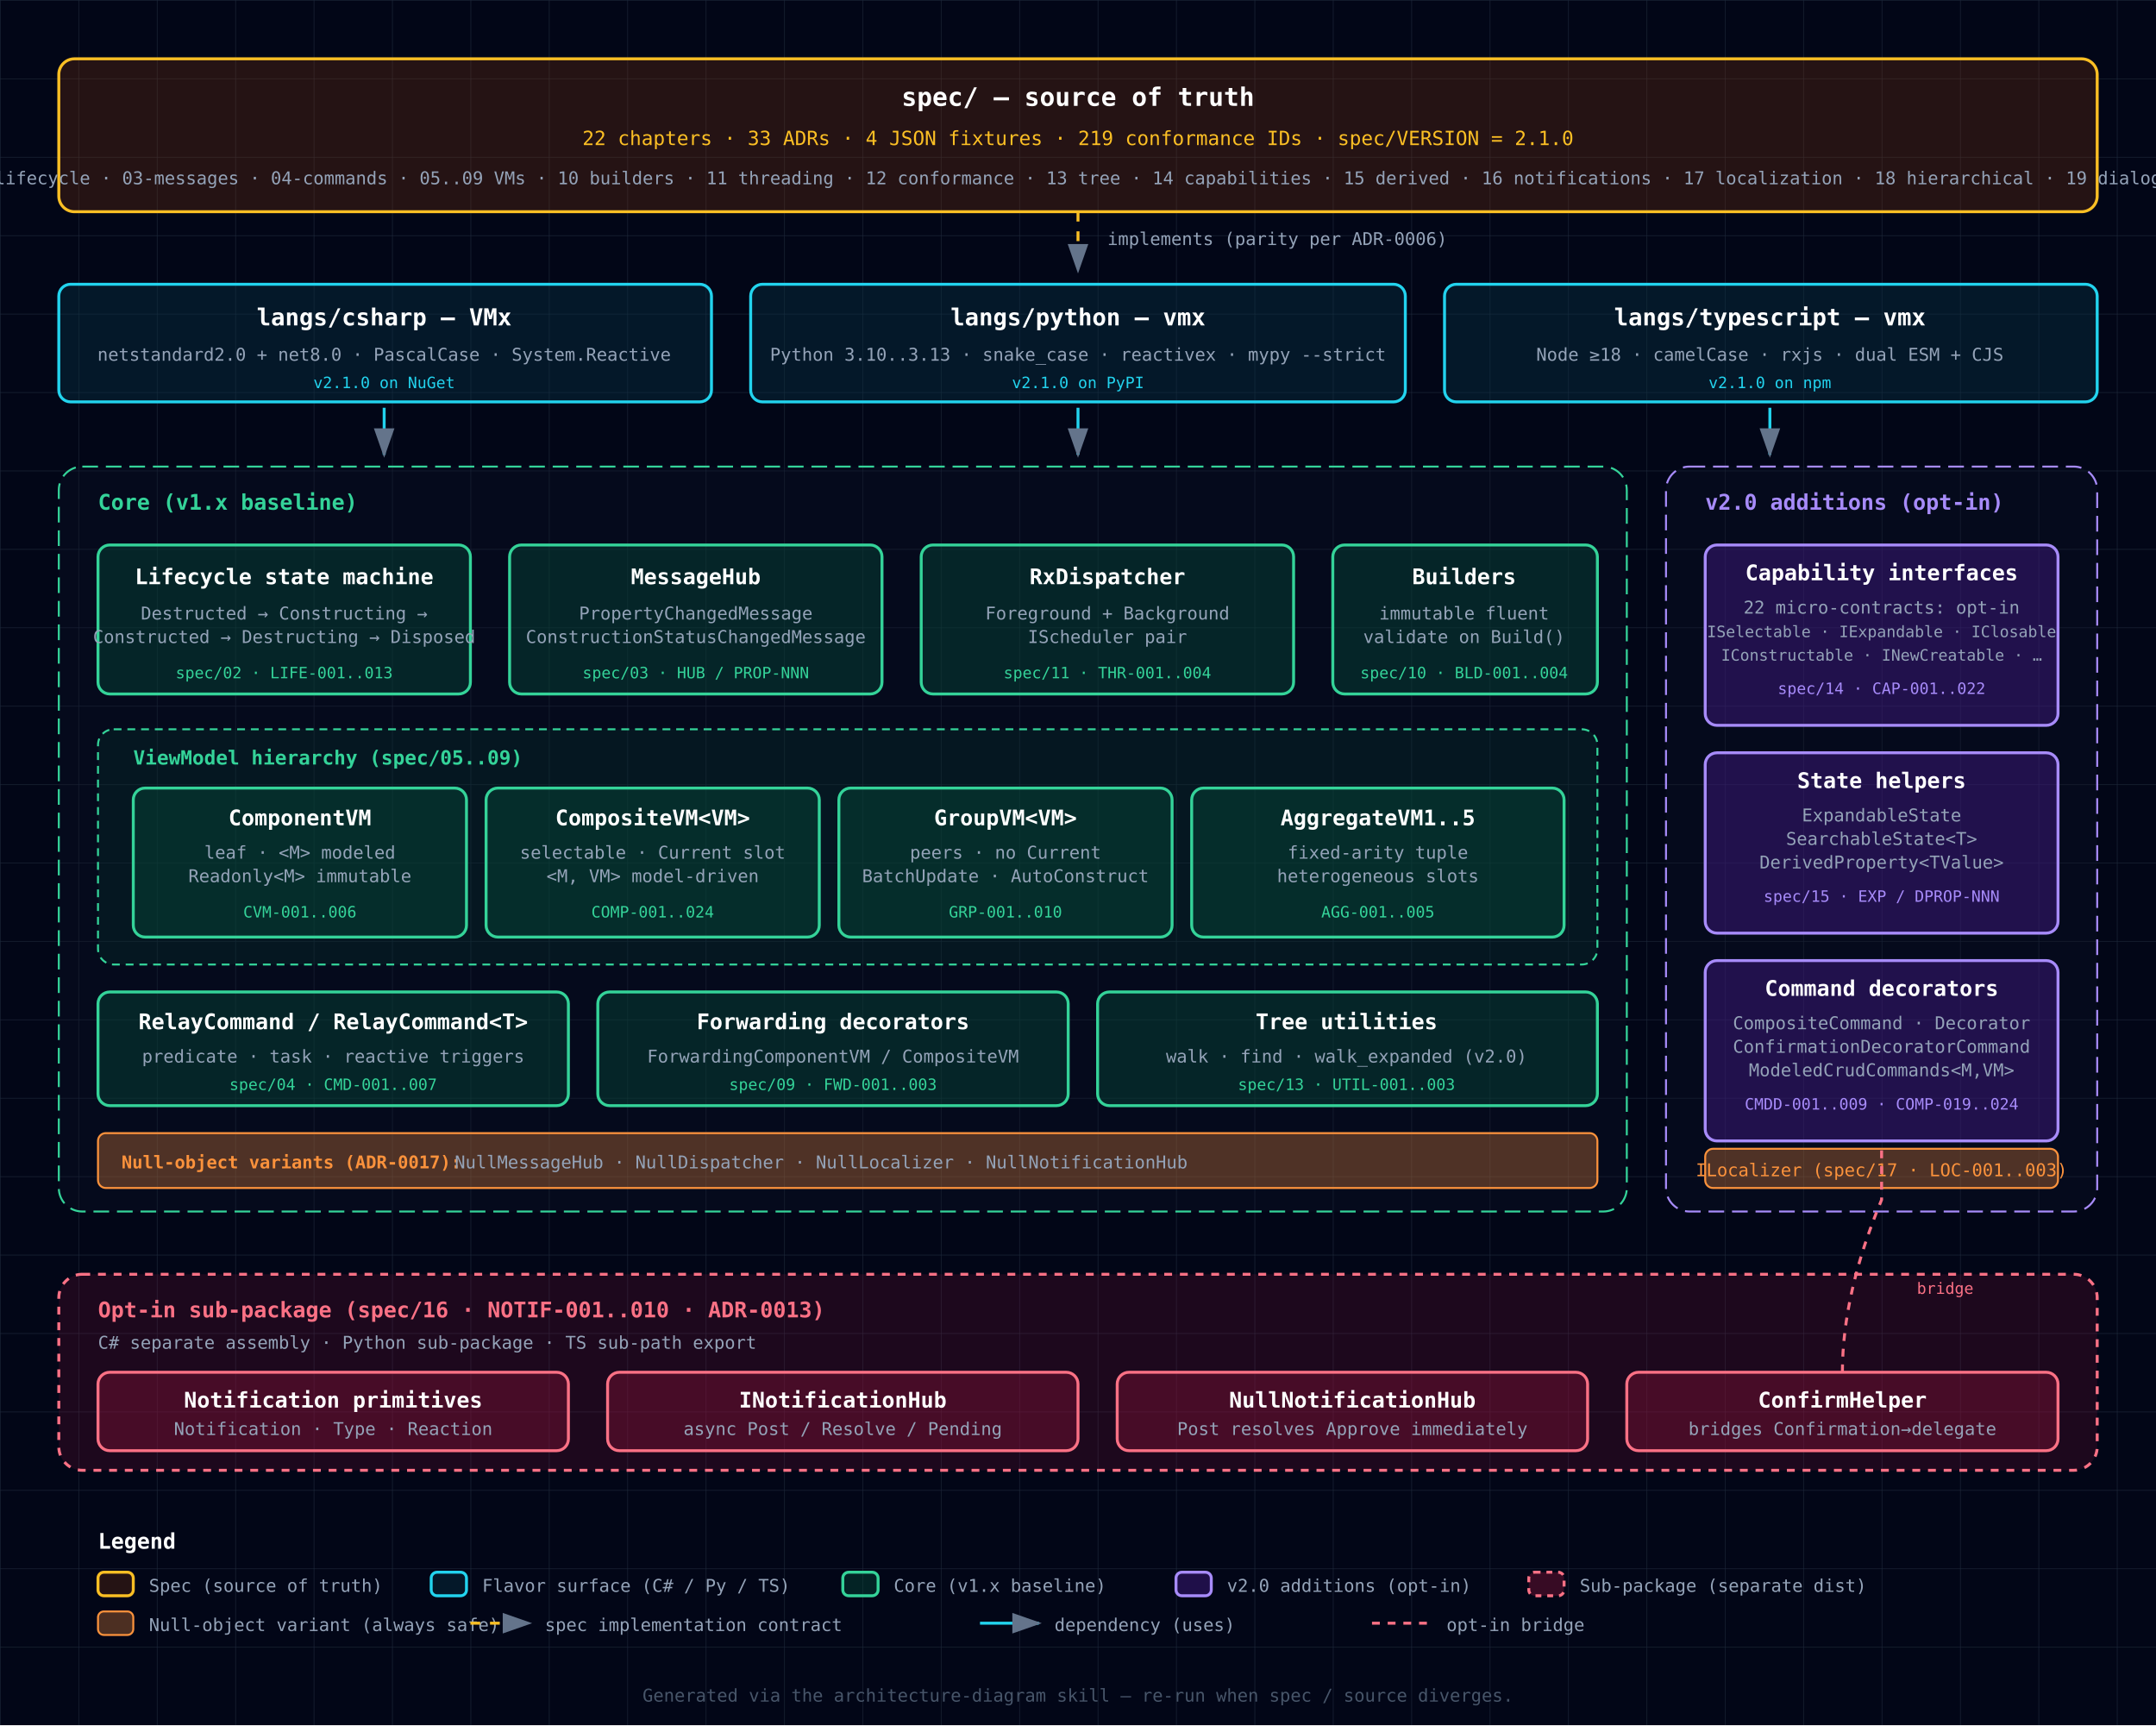
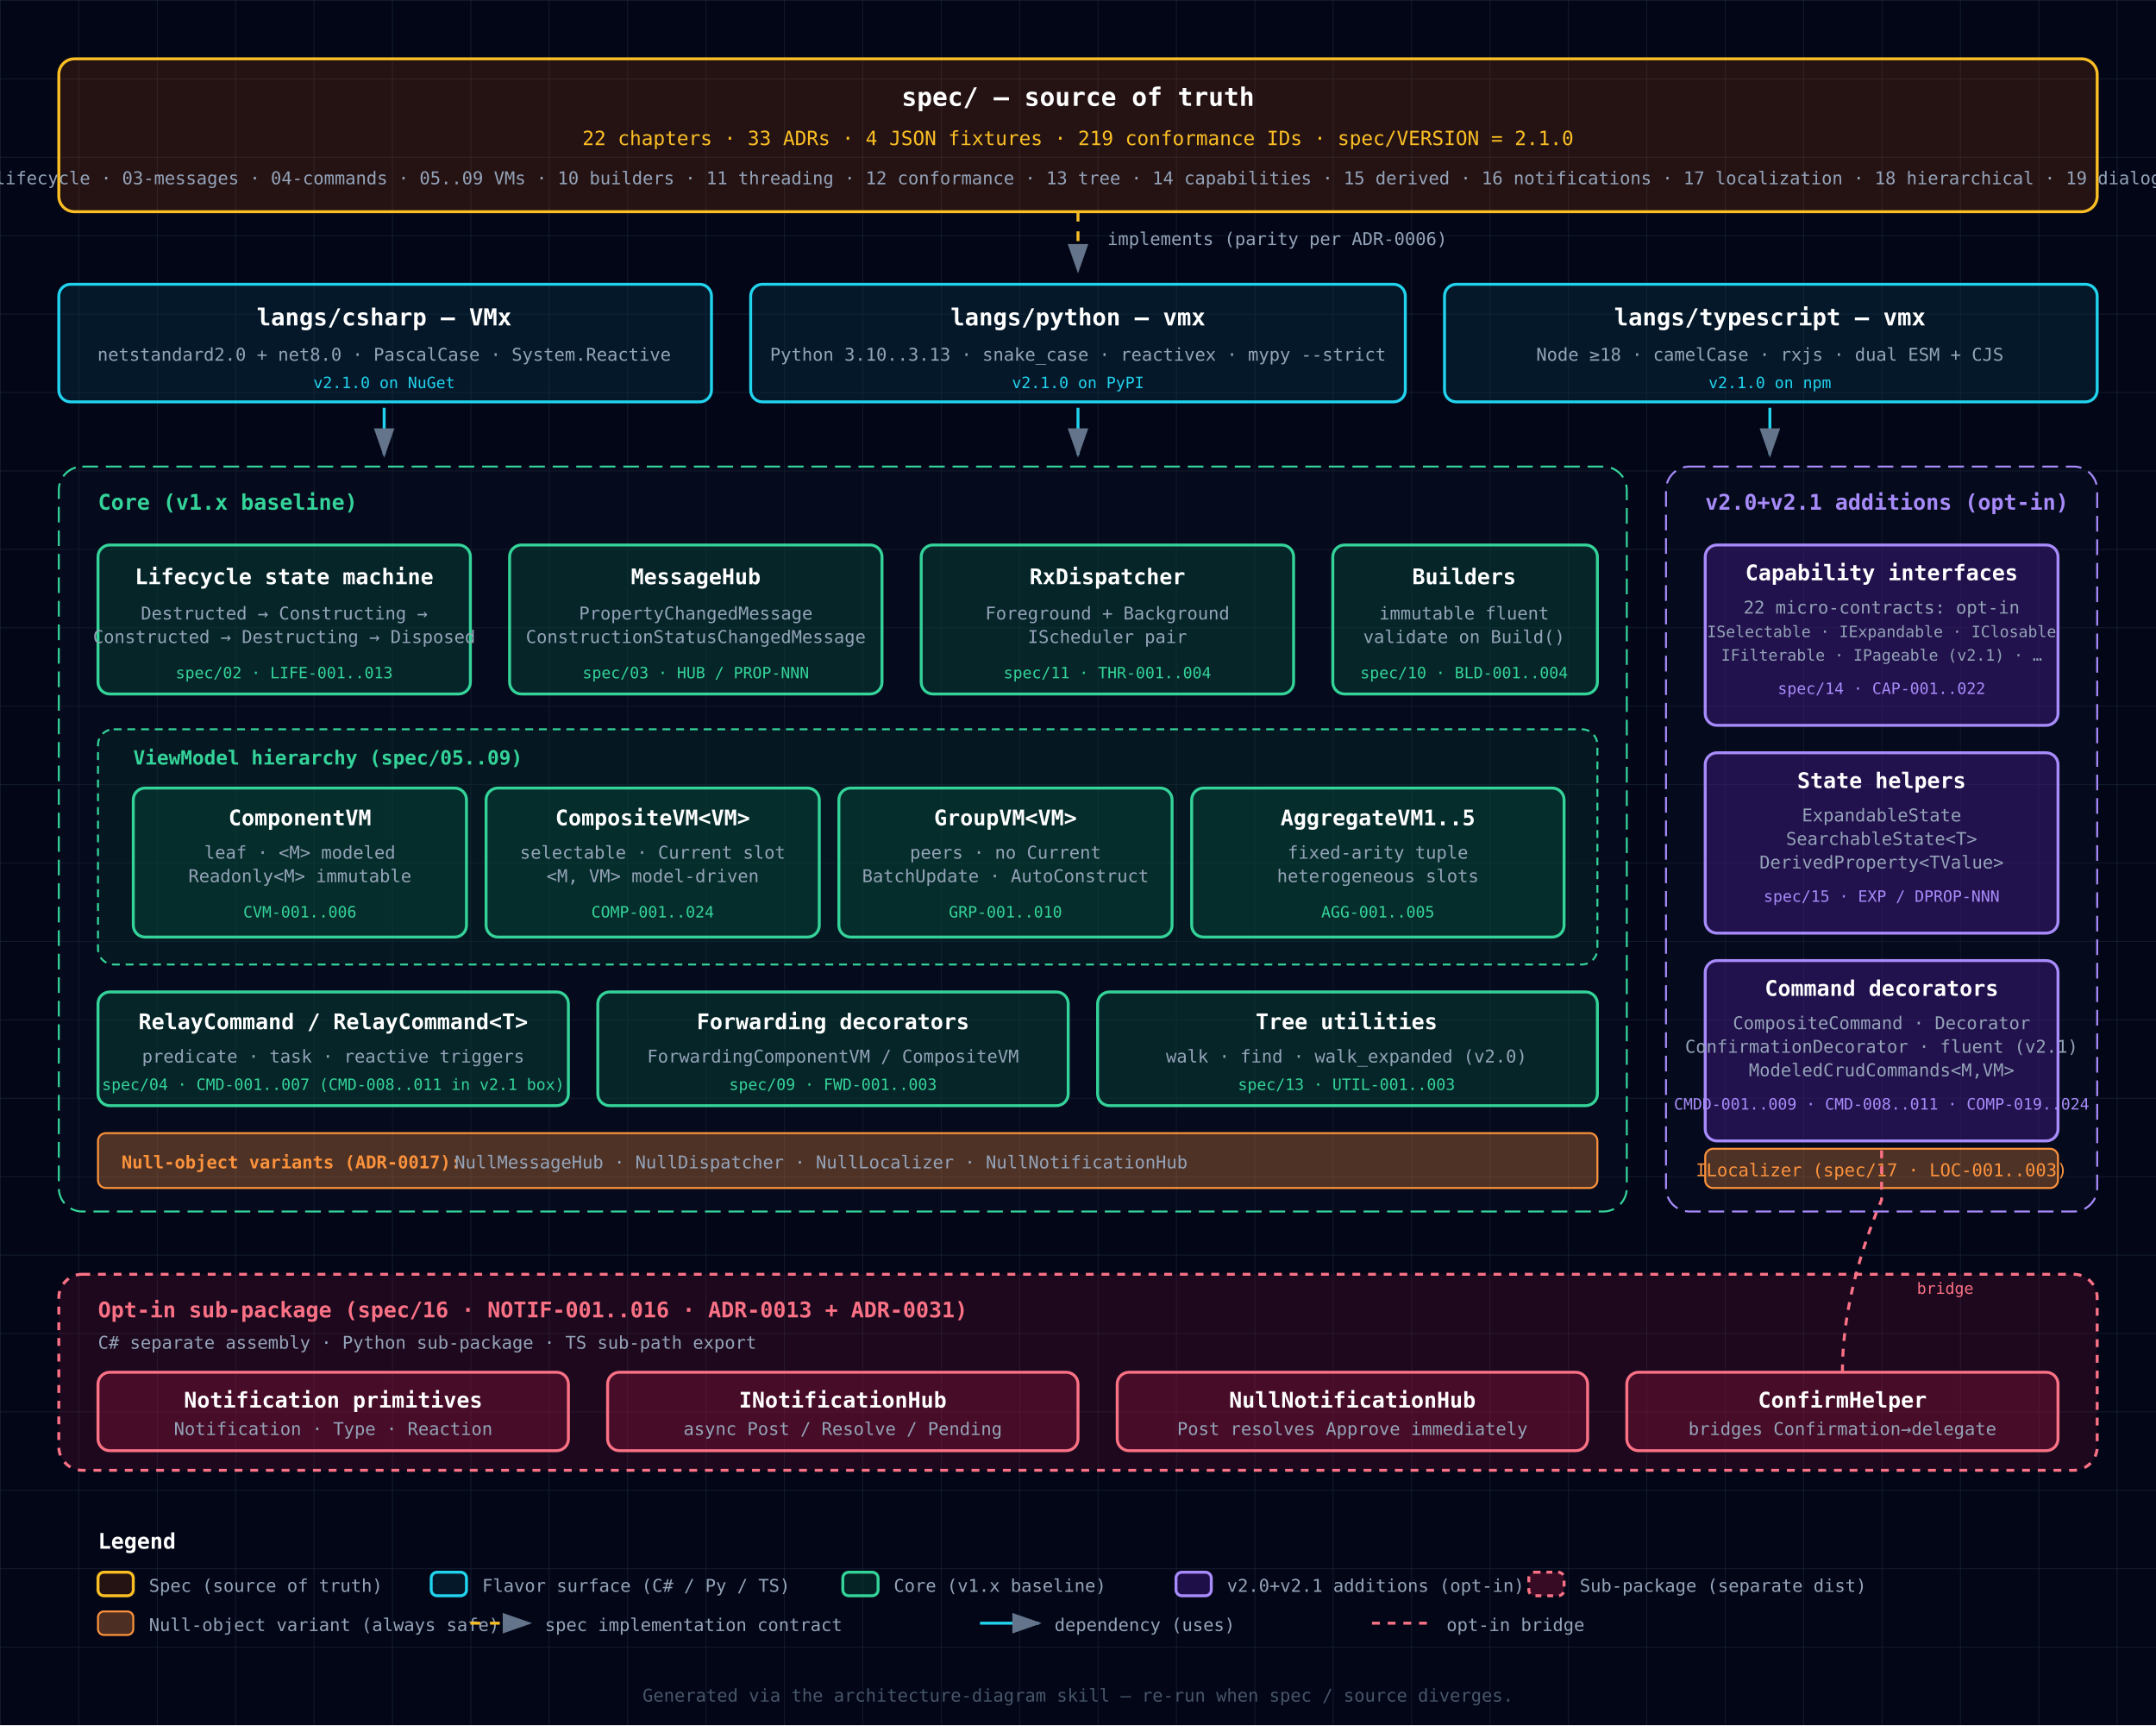
<svg xmlns="http://www.w3.org/2000/svg" viewBox="0 0 1100 880" width="1100" height="880" font-family="ui-monospace, 'JetBrains Mono', Menlo, Consolas, monospace">
  <defs>
    <marker id="arrowhead" markerWidth="10" markerHeight="7" refX="9" refY="3.5" orient="auto">
      <polygon points="0 0, 10 3.5, 0 7" fill="#64748b" />
    </marker>
    <pattern id="grid" width="40" height="40" patternUnits="userSpaceOnUse">
      <path d="M 40 0 L 0 0 0 40" fill="none" stroke="#1e293b" stroke-width="0.5" />
    </pattern>
  </defs>
  <rect width="100%" height="100%" fill="#020617" />
  <rect width="100%" height="100%" fill="url(#grid)" />
  <rect x="30" y="30" width="1040" height="78" rx="8" fill="rgba(120, 53, 15, 0.3)" stroke="#fbbf24" stroke-width="1.5" />
  <text x="550" y="54" fill="white" font-size="13" font-weight="700" text-anchor="middle">spec/ — source of truth</text>
  <text x="550" y="74" fill="#fbbf24" font-size="10" text-anchor="middle">22 chapters · 33 ADRs · 4 JSON fixtures · 219 conformance IDs · spec/VERSION = 2.1.0</text>
  <text x="550" y="94" fill="#94a3b8" font-size="9" text-anchor="middle">00-overview · 01-concepts · 02-lifecycle · 03-messages · 04-commands · 05..09 VMs · 10 builders · 11 threading · 12 conformance · 13 tree · 14 capabilities · 15 derived · 16 notifications · 17 localization · 18 hierarchical · 19 dialogs · 20 form-vm · 21 collections</text>
  <line x1="550" y1="108" x2="550" y2="138" stroke="#fbbf24" stroke-width="1.5" stroke-dasharray="5,5" marker-end="url(#arrowhead)" />
  <text x="565" y="125" fill="#94a3b8" font-size="9">implements (parity per ADR-0006)</text>
  <rect x="30" y="145" width="333" height="60" rx="6" fill="rgba(8, 51, 68, 0.4)" stroke="#22d3ee" stroke-width="1.5" />
  <text x="196" y="166" fill="white" font-size="12" font-weight="600" text-anchor="middle">langs/csharp — VMx</text>
  <text x="196" y="184" fill="#94a3b8" font-size="9" text-anchor="middle">netstandard2.0 + net8.0 · PascalCase · System.Reactive</text>
  <text x="196" y="198" fill="#22d3ee" font-size="8" text-anchor="middle">v2.1.0 on NuGet</text>
  <rect x="383" y="145" width="334" height="60" rx="6" fill="rgba(8, 51, 68, 0.4)" stroke="#22d3ee" stroke-width="1.5" />
  <text x="550" y="166" fill="white" font-size="12" font-weight="600" text-anchor="middle">langs/python — vmx</text>
  <text x="550" y="184" fill="#94a3b8" font-size="9" text-anchor="middle">Python 3.10..3.13 · snake_case · reactivex · mypy --strict</text>
  <text x="550" y="198" fill="#22d3ee" font-size="8" text-anchor="middle">v2.1.0 on PyPI</text>
  <rect x="737" y="145" width="333" height="60" rx="6" fill="rgba(8, 51, 68, 0.4)" stroke="#22d3ee" stroke-width="1.5" />
  <text x="903" y="166" fill="white" font-size="12" font-weight="600" text-anchor="middle">langs/typescript — vmx</text>
  <text x="903" y="184" fill="#94a3b8" font-size="9" text-anchor="middle">Node ≥18 · camelCase · rxjs · dual ESM + CJS</text>
  <text x="903" y="198" fill="#22d3ee" font-size="8" text-anchor="middle">v2.1.0 on npm</text>
  <line x1="196" y1="208" x2="196" y2="232" stroke="#22d3ee" stroke-width="1.5" marker-end="url(#arrowhead)" />
  <line x1="550" y1="208" x2="550" y2="232" stroke="#22d3ee" stroke-width="1.5" marker-end="url(#arrowhead)" />
  <line x1="903" y1="208" x2="903" y2="232" stroke="#22d3ee" stroke-width="1.5" marker-end="url(#arrowhead)" />
  <rect x="30" y="238" width="800" height="380" rx="12" fill="rgba(15, 23, 42, 0.3)" stroke="#34d399" stroke-width="1" stroke-dasharray="8,4" />
  <text x="50" y="260" fill="#34d399" font-size="11" font-weight="700">Core (v1.x baseline)</text>
  <rect x="50" y="278" width="190" height="76" rx="6" fill="rgba(6, 78, 59, 0.4)" stroke="#34d399" stroke-width="1.5" />
  <text x="145" y="298" fill="white" font-size="11" font-weight="600" text-anchor="middle">Lifecycle state machine</text>
  <text x="145" y="316" fill="#94a3b8" font-size="9" text-anchor="middle">Destructed → Constructing →</text>
  <text x="145" y="328" fill="#94a3b8" font-size="9" text-anchor="middle">Constructed → Destructing → Disposed</text>
  <text x="145" y="346" fill="#34d399" font-size="8" text-anchor="middle">spec/02 · LIFE-001..013</text>
  <rect x="260" y="278" width="190" height="76" rx="6" fill="rgba(6, 78, 59, 0.4)" stroke="#34d399" stroke-width="1.5" />
  <text x="355" y="298" fill="white" font-size="11" font-weight="600" text-anchor="middle">MessageHub</text>
  <text x="355" y="316" fill="#94a3b8" font-size="9" text-anchor="middle">PropertyChangedMessage</text>
  <text x="355" y="328" fill="#94a3b8" font-size="9" text-anchor="middle">ConstructionStatusChangedMessage</text>
  <text x="355" y="346" fill="#34d399" font-size="8" text-anchor="middle">spec/03 · HUB / PROP-NNN</text>
  <rect x="470" y="278" width="190" height="76" rx="6" fill="rgba(6, 78, 59, 0.4)" stroke="#34d399" stroke-width="1.5" />
  <text x="565" y="298" fill="white" font-size="11" font-weight="600" text-anchor="middle">RxDispatcher</text>
  <text x="565" y="316" fill="#94a3b8" font-size="9" text-anchor="middle">Foreground + Background</text>
  <text x="565" y="328" fill="#94a3b8" font-size="9" text-anchor="middle">IScheduler pair</text>
  <text x="565" y="346" fill="#34d399" font-size="8" text-anchor="middle">spec/11 · THR-001..004</text>
  <rect x="680" y="278" width="135" height="76" rx="6" fill="rgba(6, 78, 59, 0.4)" stroke="#34d399" stroke-width="1.5" />
  <text x="747" y="298" fill="white" font-size="11" font-weight="600" text-anchor="middle">Builders</text>
  <text x="747" y="316" fill="#94a3b8" font-size="9" text-anchor="middle">immutable fluent</text>
  <text x="747" y="328" fill="#94a3b8" font-size="9" text-anchor="middle">validate on Build()</text>
  <text x="747" y="346" fill="#34d399" font-size="8" text-anchor="middle">spec/10 · BLD-001..004</text>
  <rect x="50" y="372" width="765" height="120" rx="8" fill="rgba(6, 78, 59, 0.2)" stroke="#34d399" stroke-width="1" stroke-dasharray="4,3" />
  <text x="68" y="390" fill="#34d399" font-size="10" font-weight="700">ViewModel hierarchy (spec/05..09)</text>
  <rect x="68" y="402" width="170" height="76" rx="6" fill="rgba(6, 78, 59, 0.4)" stroke="#34d399" stroke-width="1.5" />
  <text x="153" y="421" fill="white" font-size="11" font-weight="600" text-anchor="middle">ComponentVM</text>
  <text x="153" y="438" fill="#94a3b8" font-size="9" text-anchor="middle">leaf · &lt;M&gt; modeled</text>
  <text x="153" y="450" fill="#94a3b8" font-size="9" text-anchor="middle">Readonly&lt;M&gt; immutable</text>
  <text x="153" y="468" fill="#34d399" font-size="8" text-anchor="middle">CVM-001..006</text>
  <rect x="248" y="402" width="170" height="76" rx="6" fill="rgba(6, 78, 59, 0.4)" stroke="#34d399" stroke-width="1.5" />
  <text x="333" y="421" fill="white" font-size="11" font-weight="600" text-anchor="middle">CompositeVM&lt;VM&gt;</text>
  <text x="333" y="438" fill="#94a3b8" font-size="9" text-anchor="middle">selectable · Current slot</text>
  <text x="333" y="450" fill="#94a3b8" font-size="9" text-anchor="middle">&lt;M, VM&gt; model-driven</text>
  <text x="333" y="468" fill="#34d399" font-size="8" text-anchor="middle">COMP-001..024</text>
  <rect x="428" y="402" width="170" height="76" rx="6" fill="rgba(6, 78, 59, 0.4)" stroke="#34d399" stroke-width="1.5" />
  <text x="513" y="421" fill="white" font-size="11" font-weight="600" text-anchor="middle">GroupVM&lt;VM&gt;</text>
  <text x="513" y="438" fill="#94a3b8" font-size="9" text-anchor="middle">peers · no Current</text>
  <text x="513" y="450" fill="#94a3b8" font-size="9" text-anchor="middle">BatchUpdate · AutoConstruct</text>
  <text x="513" y="468" fill="#34d399" font-size="8" text-anchor="middle">GRP-001..010</text>
  <rect x="608" y="402" width="190" height="76" rx="6" fill="rgba(6, 78, 59, 0.4)" stroke="#34d399" stroke-width="1.5" />
  <text x="703" y="421" fill="white" font-size="11" font-weight="600" text-anchor="middle">AggregateVM1..5</text>
  <text x="703" y="438" fill="#94a3b8" font-size="9" text-anchor="middle">fixed-arity tuple</text>
  <text x="703" y="450" fill="#94a3b8" font-size="9" text-anchor="middle">heterogeneous slots</text>
  <text x="703" y="468" fill="#34d399" font-size="8" text-anchor="middle">AGG-001..005</text>
  <rect x="50" y="506" width="240" height="58" rx="6" fill="rgba(6, 78, 59, 0.4)" stroke="#34d399" stroke-width="1.5" />
  <text x="170" y="525" fill="white" font-size="11" font-weight="600" text-anchor="middle">RelayCommand / RelayCommand&lt;T&gt;</text>
  <text x="170" y="542" fill="#94a3b8" font-size="9" text-anchor="middle">predicate · task · reactive triggers</text>
-   <text x="170" y="556" fill="#34d399" font-size="8" text-anchor="middle">spec/04 · CMD-001..007</text>
+   <text x="170" y="556" fill="#34d399" font-size="8" text-anchor="middle">spec/04 · CMD-001..007 (CMD-008..011 in v2.1 box)</text>
  <rect x="305" y="506" width="240" height="58" rx="6" fill="rgba(6, 78, 59, 0.4)" stroke="#34d399" stroke-width="1.5" />
  <text x="425" y="525" fill="white" font-size="11" font-weight="600" text-anchor="middle">Forwarding decorators</text>
  <text x="425" y="542" fill="#94a3b8" font-size="9" text-anchor="middle">ForwardingComponentVM / CompositeVM</text>
  <text x="425" y="556" fill="#34d399" font-size="8" text-anchor="middle">spec/09 · FWD-001..003</text>
  <rect x="560" y="506" width="255" height="58" rx="6" fill="rgba(6, 78, 59, 0.4)" stroke="#34d399" stroke-width="1.5" />
  <text x="687" y="525" fill="white" font-size="11" font-weight="600" text-anchor="middle">Tree utilities</text>
  <text x="687" y="542" fill="#94a3b8" font-size="9" text-anchor="middle">walk · find · walk_expanded (v2.0)</text>
  <text x="687" y="556" fill="#34d399" font-size="8" text-anchor="middle">spec/13 · UTIL-001..003</text>
  <rect x="50" y="578" width="765" height="28" rx="4" fill="rgba(251, 146, 60, 0.3)" stroke="#fb923c" stroke-width="1" />
  <text x="62" y="596" fill="#fb923c" font-size="9" font-weight="600">Null-object variants (ADR-0017):</text>
  <text x="232" y="596" fill="#94a3b8" font-size="9">NullMessageHub  ·  NullDispatcher  ·  NullLocalizer  ·  NullNotificationHub</text>
  <rect x="850" y="238" width="220" height="380" rx="12" fill="rgba(15, 23, 42, 0.3)" stroke="#a78bfa" stroke-width="1" stroke-dasharray="8,4" />
-   <text x="870" y="260" fill="#a78bfa" font-size="11" font-weight="700">v2.0 additions (opt-in)</text>
+   <text x="870" y="260" fill="#a78bfa" font-size="11" font-weight="700">v2.0+v2.1 additions (opt-in)</text>
  <rect x="870" y="278" width="180" height="92" rx="6" fill="rgba(76, 29, 149, 0.4)" stroke="#a78bfa" stroke-width="1.5" />
  <text x="960" y="296" fill="white" font-size="11" font-weight="600" text-anchor="middle">Capability interfaces</text>
  <text x="960" y="313" fill="#94a3b8" font-size="9" text-anchor="middle">22 micro-contracts: opt-in</text>
  <text x="960" y="325" fill="#94a3b8" font-size="8" text-anchor="middle">ISelectable · IExpandable · IClosable</text>
-   <text x="960" y="337" fill="#94a3b8" font-size="8" text-anchor="middle">IConstructable · INewCreatable · …</text>
+   <text x="960" y="337" fill="#94a3b8" font-size="8" text-anchor="middle">IFilterable · IPageable (v2.1) · …</text>
  <text x="960" y="354" fill="#a78bfa" font-size="8" text-anchor="middle">spec/14 · CAP-001..022</text>
  <rect x="870" y="384" width="180" height="92" rx="6" fill="rgba(76, 29, 149, 0.4)" stroke="#a78bfa" stroke-width="1.5" />
  <text x="960" y="402" fill="white" font-size="11" font-weight="600" text-anchor="middle">State helpers</text>
  <text x="960" y="419" fill="#94a3b8" font-size="9" text-anchor="middle">ExpandableState</text>
  <text x="960" y="431" fill="#94a3b8" font-size="9" text-anchor="middle">SearchableState&lt;T&gt;</text>
  <text x="960" y="443" fill="#94a3b8" font-size="9" text-anchor="middle">DerivedProperty&lt;TValue&gt;</text>
  <text x="960" y="460" fill="#a78bfa" font-size="8" text-anchor="middle">spec/15 · EXP / DPROP-NNN</text>
  <rect x="870" y="490" width="180" height="92" rx="6" fill="rgba(76, 29, 149, 0.4)" stroke="#a78bfa" stroke-width="1.5" />
  <text x="960" y="508" fill="white" font-size="11" font-weight="600" text-anchor="middle">Command decorators</text>
  <text x="960" y="525" fill="#94a3b8" font-size="9" text-anchor="middle">CompositeCommand · Decorator</text>
-   <text x="960" y="537" fill="#94a3b8" font-size="9" text-anchor="middle">ConfirmationDecoratorCommand</text>
+   <text x="960" y="537" fill="#94a3b8" font-size="9" text-anchor="middle">ConfirmationDecorator · fluent (v2.1)</text>
  <text x="960" y="549" fill="#94a3b8" font-size="9" text-anchor="middle">ModeledCrudCommands&lt;M,VM&gt;</text>
-   <text x="960" y="566" fill="#a78bfa" font-size="8" text-anchor="middle">CMDD-001..009 · COMP-019..024</text>
+   <text x="960" y="566" fill="#a78bfa" font-size="8" text-anchor="middle">CMDD-001..009 · CMD-008..011 · COMP-019..024</text>
  <rect x="870" y="586" width="180" height="20" rx="4" fill="rgba(251, 146, 60, 0.3)" stroke="#fb923c" stroke-width="1" />
  <text x="960" y="600" fill="#fb923c" font-size="9" text-anchor="middle">ILocalizer (spec/17 · LOC-001..003)</text>
  <rect x="30" y="650" width="1040" height="100" rx="12" fill="rgba(136, 19, 55, 0.2)" stroke="#fb7185" stroke-width="1.5" stroke-dasharray="4,4" />
-   <text x="50" y="672" fill="#fb7185" font-size="11" font-weight="700">Opt-in sub-package (spec/16 · NOTIF-001..010 · ADR-0013)</text>
+   <text x="50" y="672" fill="#fb7185" font-size="11" font-weight="700">Opt-in sub-package (spec/16 · NOTIF-001..016 · ADR-0013 + ADR-0031)</text>
  <text x="50" y="688" fill="#94a3b8" font-size="9">C# separate assembly · Python sub-package · TS sub-path export</text>
  <rect x="50" y="700" width="240" height="40" rx="6" fill="rgba(136, 19, 55, 0.4)" stroke="#fb7185" stroke-width="1.5" />
  <text x="170" y="718" fill="white" font-size="11" font-weight="600" text-anchor="middle">Notification primitives</text>
  <text x="170" y="732" fill="#94a3b8" font-size="9" text-anchor="middle">Notification · Type · Reaction</text>
  <rect x="310" y="700" width="240" height="40" rx="6" fill="rgba(136, 19, 55, 0.4)" stroke="#fb7185" stroke-width="1.5" />
  <text x="430" y="718" fill="white" font-size="11" font-weight="600" text-anchor="middle">INotificationHub</text>
  <text x="430" y="732" fill="#94a3b8" font-size="9" text-anchor="middle">async Post / Resolve / Pending</text>
  <rect x="570" y="700" width="240" height="40" rx="6" fill="rgba(136, 19, 55, 0.4)" stroke="#fb7185" stroke-width="1.5" />
  <text x="690" y="718" fill="white" font-size="11" font-weight="600" text-anchor="middle">NullNotificationHub</text>
  <text x="690" y="732" fill="#94a3b8" font-size="9" text-anchor="middle">Post resolves Approve immediately</text>
  <rect x="830" y="700" width="220" height="40" rx="6" fill="rgba(136, 19, 55, 0.4)" stroke="#fb7185" stroke-width="1.5" />
  <text x="940" y="718" fill="white" font-size="11" font-weight="600" text-anchor="middle">ConfirmHelper</text>
  <text x="940" y="732" fill="#94a3b8" font-size="9" text-anchor="middle">bridges Confirmation→delegate</text>
  <path d="M 940 700 Q 940 660 960 612 L 960 586" fill="none" stroke="#fb7185" stroke-width="1.5" stroke-dasharray="4,4" />
  <text x="978" y="660" fill="#fb7185" font-size="8">bridge</text>
  <text x="50" y="790" fill="white" font-size="11" font-weight="700">Legend</text>
  <rect x="50" y="802" width="18" height="12" rx="3" fill="rgba(120, 53, 15, 0.3)" stroke="#fbbf24" stroke-width="1.5" />
  <text x="76" y="812" fill="#94a3b8" font-size="9">Spec (source of truth)</text>
  <rect x="220" y="802" width="18" height="12" rx="3" fill="rgba(8, 51, 68, 0.4)" stroke="#22d3ee" stroke-width="1.5" />
  <text x="246" y="812" fill="#94a3b8" font-size="9">Flavor surface (C# / Py / TS)</text>
  <rect x="430" y="802" width="18" height="12" rx="3" fill="rgba(6, 78, 59, 0.4)" stroke="#34d399" stroke-width="1.5" />
  <text x="456" y="812" fill="#94a3b8" font-size="9">Core (v1.x baseline)</text>
  <rect x="600" y="802" width="18" height="12" rx="3" fill="rgba(76, 29, 149, 0.4)" stroke="#a78bfa" stroke-width="1.5" />
-   <text x="626" y="812" fill="#94a3b8" font-size="9">v2.0 additions (opt-in)</text>
+   <text x="626" y="812" fill="#94a3b8" font-size="9">v2.0+v2.1 additions (opt-in)</text>
  <rect x="780" y="802" width="18" height="12" rx="3" fill="rgba(136, 19, 55, 0.4)" stroke="#fb7185" stroke-width="1.5" stroke-dasharray="3,3" />
  <text x="806" y="812" fill="#94a3b8" font-size="9">Sub-package (separate dist)</text>
  <rect x="50" y="822" width="18" height="12" rx="3" fill="rgba(251, 146, 60, 0.3)" stroke="#fb923c" stroke-width="1" />
  <text x="76" y="832" fill="#94a3b8" font-size="9">Null-object variant (always safe)</text>
  <line x1="240" y1="828" x2="270" y2="828" stroke="#fbbf24" stroke-width="1.5" stroke-dasharray="5,5" marker-end="url(#arrowhead)" />
  <text x="278" y="832" fill="#94a3b8" font-size="9">spec implementation contract</text>
  <line x1="500" y1="828" x2="530" y2="828" stroke="#22d3ee" stroke-width="1.5" marker-end="url(#arrowhead)" />
  <text x="538" y="832" fill="#94a3b8" font-size="9">dependency (uses)</text>
  <line x1="700" y1="828" x2="730" y2="828" stroke="#fb7185" stroke-width="1.5" stroke-dasharray="4,4" />
  <text x="738" y="832" fill="#94a3b8" font-size="9">opt-in bridge</text>
  <text x="550" y="868" fill="#475569" font-size="9" text-anchor="middle">Generated via the architecture-diagram skill — re-run when spec / source diverges.</text>
</svg>
